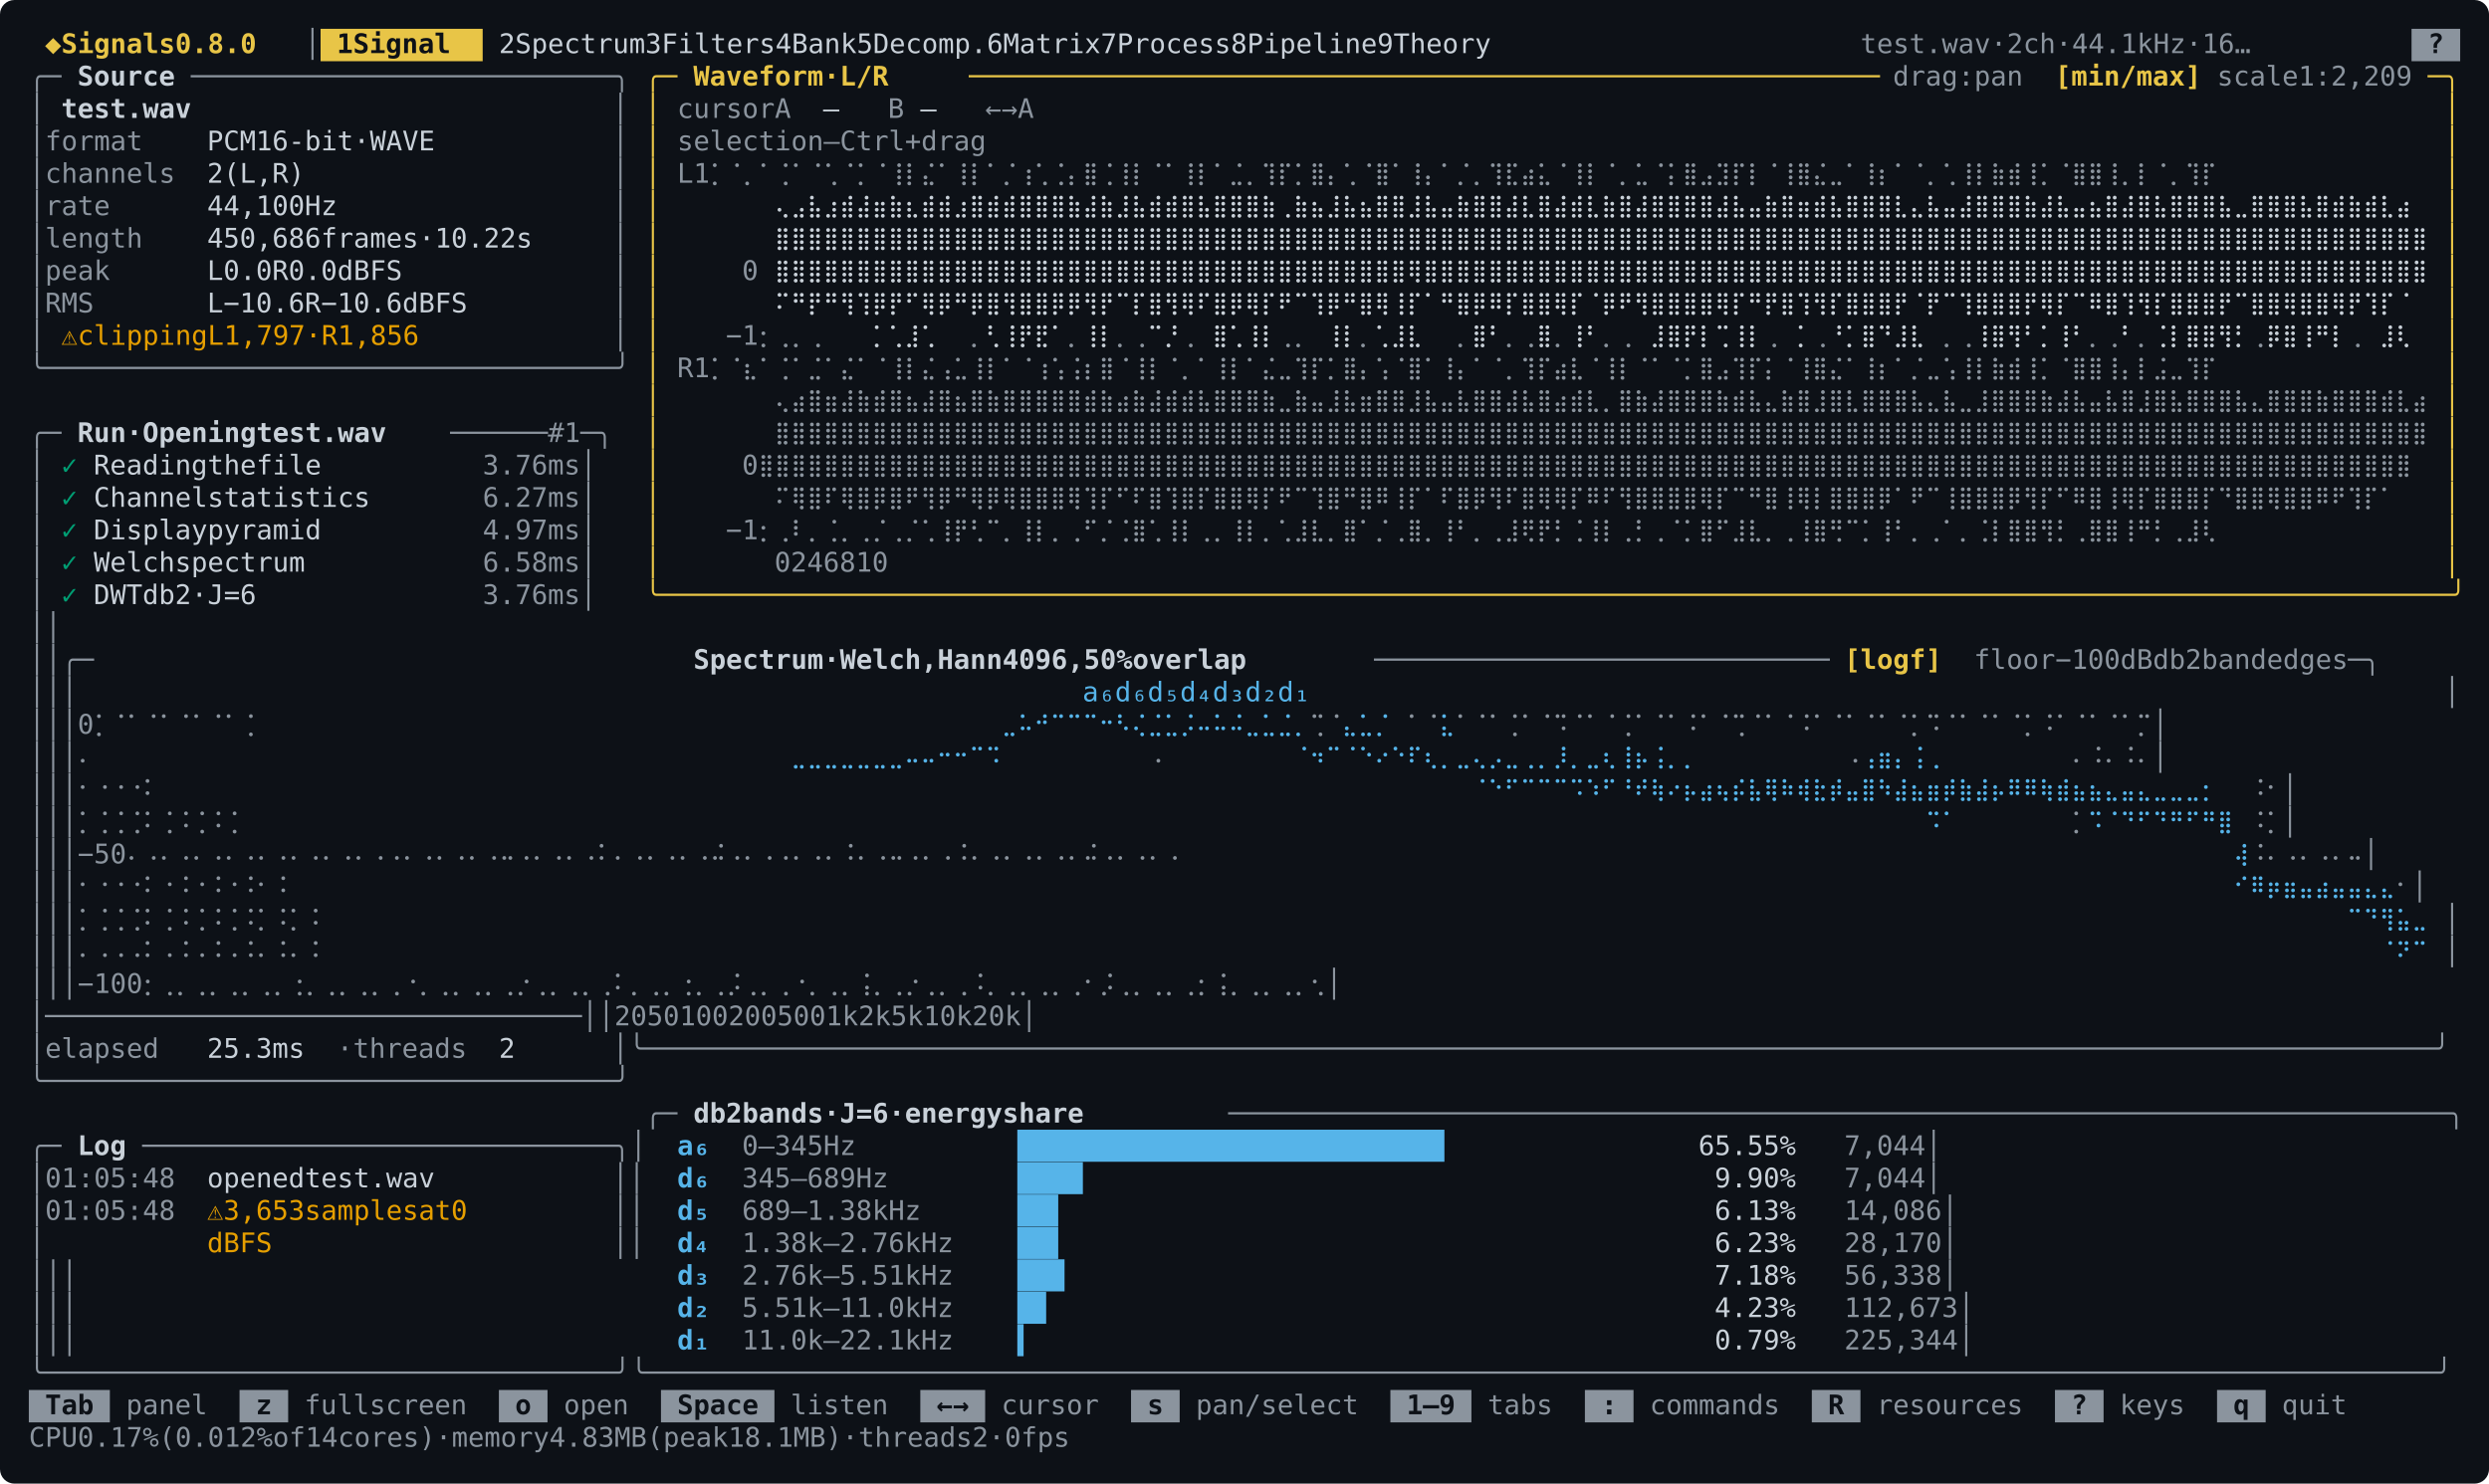
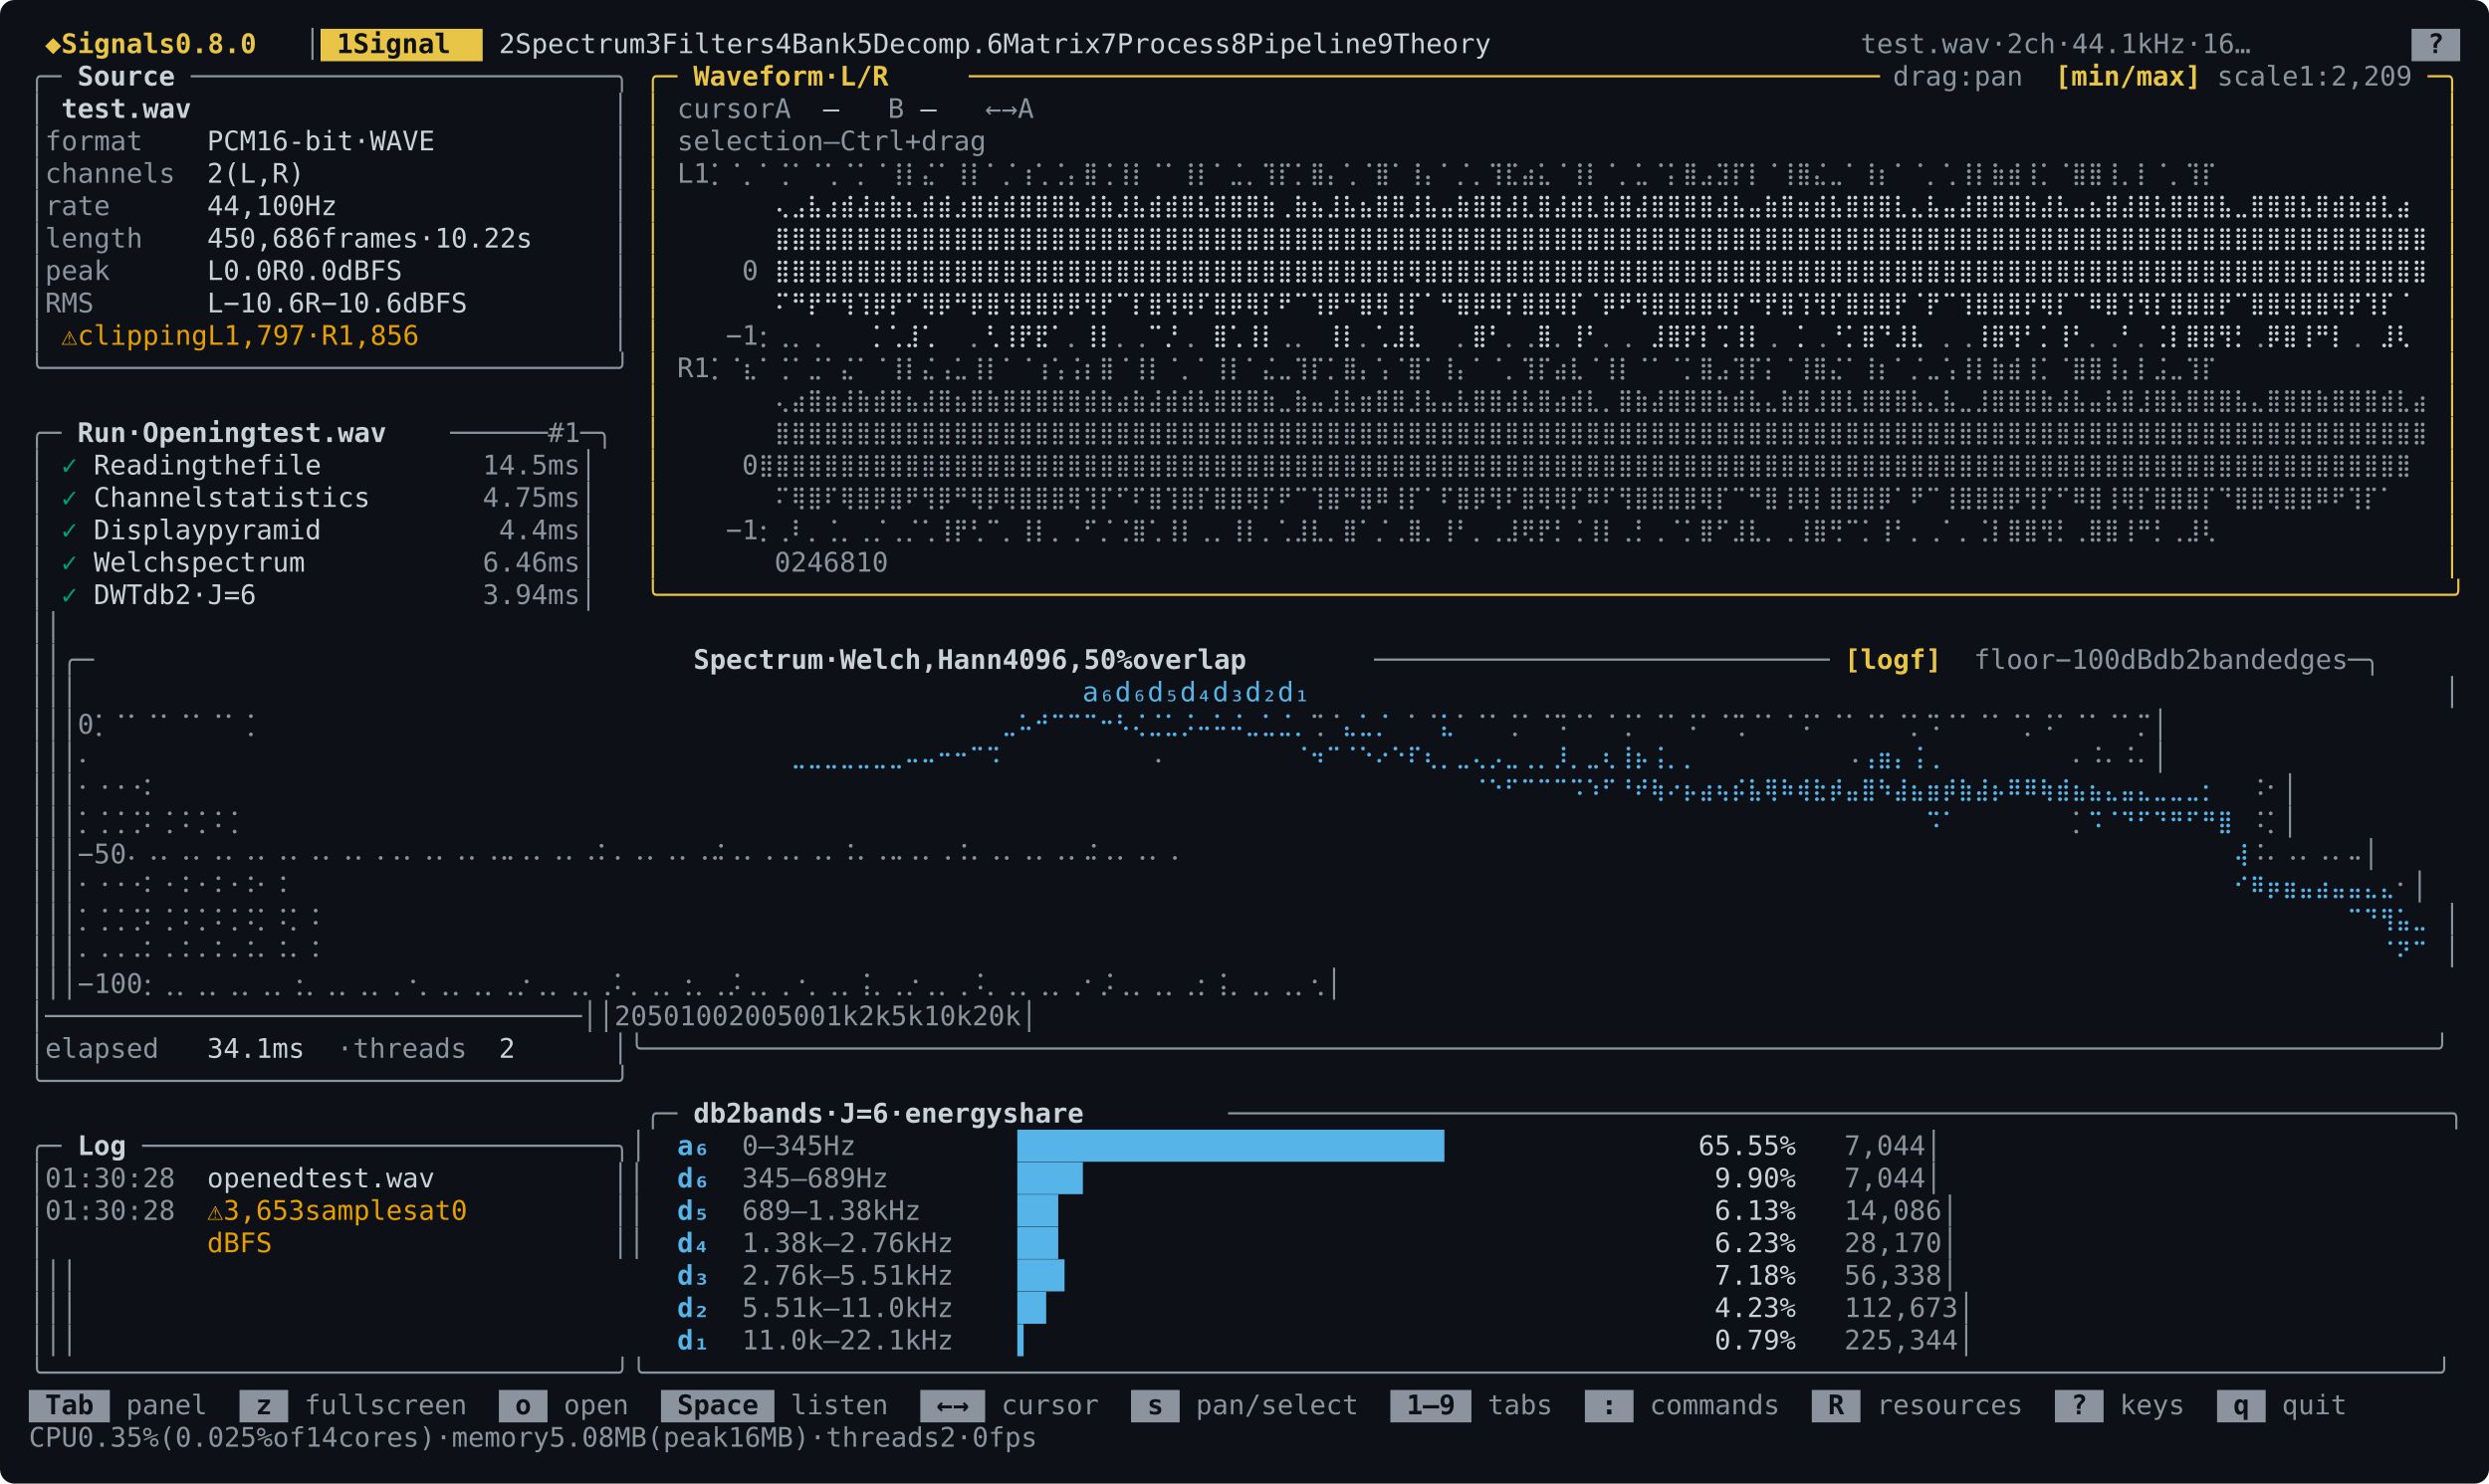
<svg xmlns="http://www.w3.org/2000/svg" width="1382" height="824" viewBox="0 0 1382 824" font-family="ui-monospace, SFMono-Regular, Menlo, Consolas, &quot;DejaVu Sans Mono&quot;, &quot;Liberation Mono&quot;, monospace" font-size="15">
  <rect width="1382" height="824" rx="8" fill="#0d1117" />
  <rect x="178" y="16" width="90" height="18" fill="#e8c547" />
  <rect x="1339" y="16" width="27" height="18" fill="#8b949e" />
  <text x="25 43 52 61 70 79 88 97 115 124 133 142 151" y="29.5" fill="#e8c547" font-weight="bold">◆Signals0.8.0</text>
  <text x="169" y="29.5" fill="#8b949e">│</text>
  <text x="187 205 214 223 232 241 250" y="29.5" fill="#0d1117" font-weight="bold">1Signal</text>
  <text x="277 295 304 313 322 331 340 349 358 385 403 412 421 430 439 448 457 484 502 511 520 529 556 574 583 592 601 610 619 628 655 673 682 691 700 709 718 745 763 772 781 790 799 808 817 844 862 871 880 889 898 907 916 925 952 970 979 988 997 1006 1015" y="29.5" fill="#c9d1d9">2Spectrum3Filters4Bank5Decomp.6Matrix7Process8Pipeline9Theory</text>
  <text x="1033 1042 1051 1060 1069 1078 1087 1096 1114 1132 1150 1159 1177 1195 1204 1213 1222 1240 1249 1258 1276 1294 1303 1312" y="29.5" fill="#8b949e">test.wav·2ch·44.1kHz·16…</text>
  <text x="1348" y="29.5" fill="#0d1117" font-weight="bold">?</text>
  <text x="16 25" y="47.5" fill="#8b949e">╭─</text>
  <text x="43 52 61 70 79 88" y="47.5" fill="#c9d1d9" font-weight="bold">Source</text>
  <text x="106 115 124 133 142 151 160 169 178 187 196 205 214 223 232 241 250 259 268 277 286 295 304 313 322 331 340" y="47.5" fill="#8b949e">──────────────────────────╮</text>
  <text x="358 367" y="47.5" fill="#e8c547">╭─</text>
  <text x="385 394 403 412 421 430 439 448 466 484 502 520" y="47.5" fill="#e8c547" font-weight="bold">Waveform·L/R</text>
  <text x="538 547 556 565 574 583 592 601 610 619 628 637 646 655 664 673 682 691 700 709 718 727 736 745 754 763 772 781 790 799 808 817 826 835 844 853 862 871 880 889 898 907 916 925 934 943 952 961 970 979 988 997 1006 1015 1024 1033" y="47.5" fill="#e8c547">────────────────────────────────────────────────────────</text>
  <text x="1051 1060 1069 1078 1087 1105 1114 1123" y="47.5" fill="#8b949e">drag:pan</text>
  <text x="1141 1150 1159 1168 1177 1186 1195 1204 1213" y="47.5" fill="#e8c547" font-weight="bold">[min/max]</text>
  <text x="1231 1240 1249 1258 1267 1285 1294 1303 1312 1321 1330 1339" y="47.5" fill="#8b949e">scale1:2,209</text>
  <text x="1348 1357" y="47.5" fill="#e8c547">─╮</text>
  <text x="16" y="65.5" fill="#8b949e">│</text>
  <text x="34 43 52 61 70 79 88 97" y="65.5" fill="#c9d1d9" font-weight="bold">test.wav</text>
  <text x="340" y="65.5" fill="#8b949e">│</text>
  <text x="358" y="65.5" fill="#e8c547">│</text>
  <text x="376 385 394 403 412 421 439" y="65.5" fill="#8b949e">cursorA</text>
  <text x="457" y="65.5" fill="#c9d1d9">—</text>
  <text x="493" y="65.5" fill="#8b949e">B</text>
  <text x="511" y="65.5" fill="#c9d1d9">—</text>
  <text x="547 556 574" y="65.5" fill="#8b949e">←→A</text>
  <text x="1357" y="65.5" fill="#e8c547">│</text>
  <text x="16 34 43 52 61 70 79" y="83.5" fill="#8b949e">│format</text>
  <text x="115 124 133 151 160 169 178 187 196 214 232 241 250 259" y="83.5" fill="#c9d1d9">PCM16-bit·WAVE</text>
  <text x="340" y="83.5" fill="#8b949e">│</text>
  <text x="358" y="83.5" fill="#e8c547">│</text>
  <text x="376 385 394 403 412 421 430 439 448 466 484 493 502 511 529 547 556 565 574" y="83.5" fill="#8b949e">selection—Ctrl+drag</text>
  <text x="1357" y="83.5" fill="#e8c547">│</text>
  <text x="16 34 43 52 61 70 79 88 97" y="101.5" fill="#8b949e">│channels</text>
  <text x="115 133 142 151 169 178" y="101.5" fill="#c9d1d9">2(L,R)</text>
  <text x="340" y="101.5" fill="#8b949e">│</text>
  <text x="358" y="101.5" fill="#e8c547">│</text>
  <text x="376 412 430 439 448 457 466 484 493 511 520 538 547 556 565 574 592 601 610 619 628 637 646 655 664 673 682 691 700 709 727 736 745 754 763 772 781 790 808 817 826 835 844 853 862 871 880 889 898 907 916 925 934 943 952 961 970 979 988 997 1006 1024 1033 1042 1051 1060 1078 1087 1096 1105 1114 1123 1132 1141 1150 1159 1168 1177 1186 1195 1204 1213 1222 1231 1240 1249 1258 1267 1276 1285 1294 1303 1312 1321 1330" y="101.5" fill="#8b949e">L1⡁⠈⡀⠁⢈⠁⠈⢁⠈⡁⠈⢸⡇⣌⠁⢸⡇⠁⡈⢰⢁⢈⡄⣿⢈⢸⡇⠈⠁⢸⡇⠁⣈⡀⢹⡏⡁⣿⡄⢁⠈⣿⠁⢸⡄⠁⡈⡀⢹⣏⣴⣅⠈⢸⡇⠈⡀⣁⠈⡅⣿⣠⣹⡏⡇⠈⢸⣿⣌⣀⠁⢸⡆⠁⠈⡀⢁⢸⡇⣷⣾⢸⡁⠈⣿⣿⢸⡀⡇⠈⡀⢹⡏</text>
  <text x="1357" y="101.5" fill="#e8c547">│</text>
  <text x="16 34 43 52 61" y="119.5" fill="#8b949e">│rate</text>
  <text x="115 124 133 142 151 160 178 187" y="119.5" fill="#c9d1d9">44,100Hz</text>
  <text x="340" y="119.5" fill="#8b949e">│</text>
  <text x="358" y="119.5" fill="#e8c547">│</text>
  <text x="430 439 448 457 466 475 484 493 502 511 520 529 538 547 556 565 574 583 592 601 610 619 628 637 646 655 664 673 682 691 700 709 718 727 736 745 754 763 772 781 790 799 808 817 826 835 844 853 862 871 880 898 907 916 925 934 943 952 961 970 979 988 997 1006 1015 1024 1033 1042 1051 1060 1069 1078 1087 1096 1105 1114 1123 1132 1141 1150 1159 1168 1177 1186 1195 1204 1213 1222 1231 1240 1249 1258 1267 1276 1285 1294 1303 1312 1321 1330 1339" y="119.5" fill="#c9d1d9">⢄⣠⣧⣰⣾⣼⣶⣷⣆⣾⣾⣰⣿⣾⣾⣿⣿⣿⣷⣼⣷⣸⣧⣾⣾⣿⣧⣿⣿⣿⣷⢀⣷⣦⣸⣧⣦⣿⣿⣸⣧⣤⣷⣿⣿⣼⣇⣿⣼⣾⣇⣷⣿⣼⣿⣿⣿⣿⣼⣧⣤⣷⣿⣶⣾⣧⣿⣿⣿⣇⣄⣧⣤⣼⣿⣿⣿⣷⣼⣧⣤⣦⣿⣼⣿⣧⣿⣿⣿⣧⣀⣿⣿⣿⣧⣿⣾⣷⣾⣇⣴</text>
  <text x="1357" y="119.5" fill="#e8c547">│</text>
  <text x="16 34 43 52 61 70 79" y="137.5" fill="#8b949e">│length</text>
  <text x="115 124 133 142 151 160 169 187 196 205 214 223 232 250 268 277 286 295 304 322" y="137.5" fill="#c9d1d9">450,686frames·10.22s</text>
  <text x="340" y="137.5" fill="#8b949e">│</text>
  <text x="358" y="137.5" fill="#e8c547">│</text>
  <text x="430 439 448 457 466 475 484 493 502 511 520 529 538 547 556 565 574 583 592 601 610 619 628 637 646 655 664 673 682 691 700 709 718 727 736 745 754 763 772 781 790 799 808 817 826 835 844 853 862 871 880 889 898 907 916 925 934 943 952 961 970 979 988 997 1006 1015 1024 1033 1042 1051 1060 1069 1078 1087 1096 1105 1114 1123 1132 1141 1150 1159 1168 1177 1186 1195 1204 1213 1222 1231 1240 1249 1258 1267 1276 1285 1294 1303 1312 1321 1330 1339" y="137.5" fill="#c9d1d9">⣿⣿⣿⣿⣿⣿⣿⣿⣿⣿⣿⣿⣿⣿⣿⣿⣿⣿⣿⣿⣿⣿⣿⣿⣿⣿⣿⣿⣿⣿⣿⣿⣿⣿⣿⣿⣿⣿⣿⣿⣿⣿⣿⣿⣿⣿⣿⣿⣿⣿⣿⣿⣿⣿⣿⣿⣿⣿⣿⣿⣿⣿⣿⣿⣿⣿⣿⣿⣿⣿⣿⣿⣿⣿⣿⣿⣿⣿⣿⣿⣿⣿⣿⣿⣿⣿⣿⣿⣿⣿⣿⣿⣿⣿⣿⣿⣿⣿⣿⣿⣿⣿</text>
  <text x="1357" y="137.5" fill="#e8c547">│</text>
  <text x="16 34 43 52 61" y="155.5" fill="#8b949e">│peak</text>
  <text x="115 133 142 151 178 196 205 214 232 241 250 259" y="155.5" fill="#c9d1d9">L0.0R0.0dBFS</text>
  <text x="340" y="155.5" fill="#8b949e">│</text>
  <text x="358" y="155.5" fill="#e8c547">│</text>
  <text x="412" y="155.5" fill="#8b949e">0</text>
  <text x="430 439 448 457 466 475 484 493 502 511 520 529 538 547 556 565 574 583 592 601 610 619 628 637 646 655 664 673 682 691 700 709 718 727 736 745 754 763 772 781 790 799 808 817 826 835 844 853 862 871 880 889 898 907 916 925 934 943 952 961 970 979 988 997 1006 1015 1024 1033 1042 1051 1060 1069 1078 1087 1096 1105 1114 1123 1132 1141 1150 1159 1168 1177 1186 1195 1204 1213 1222 1231 1240 1249 1258 1267 1276 1285 1294 1303 1312 1321 1330 1339" y="155.5" fill="#c9d1d9">⣿⣿⣿⣿⣿⣿⣿⣿⣿⣿⣿⣿⣿⣿⣿⣿⣿⣿⣿⣿⣿⣿⣿⣿⣿⣿⣿⣿⣿⣿⣿⣿⣿⣿⣿⣿⣿⣿⣿⢿⣿⣿⣿⣿⣿⣿⣿⣿⣿⣿⣿⣿⣿⣿⣿⣿⣿⣿⣿⣿⣿⣿⣿⣿⣿⣿⣿⣿⣿⣿⣿⣿⣿⣿⣿⣿⣿⣿⣿⣿⣿⣿⣿⣿⣿⣿⣿⣿⣿⣿⣿⣿⣿⣿⣿⣿⣿⣿⣿⣿⣿⣿</text>
  <text x="1357" y="155.5" fill="#e8c547">│</text>
  <text x="16 34 43 52" y="173.5" fill="#8b949e">│RMS</text>
  <text x="115 133 142 151 160 169 196 214 223 232 241 250 268 277 286 295" y="173.5" fill="#c9d1d9">L−10.6R−10.6dBFS</text>
  <text x="340" y="173.5" fill="#8b949e">│</text>
  <text x="358" y="173.5" fill="#e8c547">│</text>
  <text x="430 439 448 457 466 475 484 493 502 511 520 529 538 547 556 565 574 583 592 601 610 619 628 637 646 655 664 673 682 691 700 718 727 736 745 754 763 772 781 790 799 808 817 826 835 844 853 862 871 880 889 898 907 916 925 934 943 952 961 970 979 988 997 1006 1015 1024 1033 1042 1051 1060 1069 1078 1087 1096 1105 1114 1123 1132 1141 1150 1159 1168 1177 1186 1195 1204 1213 1222 1231 1240 1249 1258 1267 1276 1285 1294 1303 1312 1321 1330 1339" y="173.5" fill="#c9d1d9">⠍⠛⡟⠛⢻⢹⡿⡟⠋⢿⡿⠛⡿⣿⢻⣿⣿⡿⡿⢻⡟⠉⡏⣿⢻⢿⠏⣿⡿⢿⡏⠟⠉⢹⡿⠛⣿⢿⢸⡏⠁⠛⣿⡿⠿⡏⣿⣿⢿⡏⠈⡿⠟⢻⣿⣿⣿⣿⢿⡏⠛⡟⣿⢹⢻⡏⣿⣿⣿⡟⠈⡟⠉⢹⣿⣿⣿⡟⢿⡏⠉⠿⣿⢹⢻⡏⣿⣿⣿⡟⠉⣿⣿⢿⣿⣿⢿⡟⢹⡏⠈</text>
  <text x="1357" y="173.5" fill="#e8c547">│</text>
  <text x="16" y="191.5" fill="#8b949e">│</text>
  <text x="34 52 61 70 79 88 97 106 115 133 151 160 169 178 187 205 223 241 250 259 268 277" y="191.5" fill="#e69f00">⚠clippingL1,797·R1,856</text>
  <text x="340" y="191.5" fill="#8b949e">│</text>
  <text x="358" y="191.5" fill="#e8c547">│</text>
  <text x="403 412 430 439 457 466" y="191.5" fill="#8b949e">−1⡂⢀⡀⢀</text>
  <text x="484 493 511 520" y="191.5" fill="#c9d1d9">⡁⢁⣸⢁</text>
  <text x="538" y="191.5" fill="#8b949e">⡀</text>
  <text x="547 556 565 574 583" y="191.5" fill="#c9d1d9">⢃⢸⡟⣟⠁</text>
  <text x="592" y="191.5" fill="#8b949e">⡀</text>
  <text x="601 610" y="191.5" fill="#c9d1d9">⢸⡇</text>
  <text x="619 628" y="191.5" fill="#8b949e">⡀⢀</text>
  <text x="637 646" y="191.5" fill="#c9d1d9">⠉⡘</text>
  <text x="655" y="191.5" fill="#8b949e">⢀</text>
  <text x="673 682 691 700" y="191.5" fill="#c9d1d9">⣿⢁⢸⡇</text>
  <text x="709 727" y="191.5" fill="#8b949e">⢀⡀</text>
  <text x="736 745" y="191.5" fill="#c9d1d9">⢸⡇</text>
  <text x="754" y="191.5" fill="#8b949e">⡀</text>
  <text x="763 781 790" y="191.5" fill="#c9d1d9">⢁⣸⣇</text>
  <text x="808" y="191.5" fill="#8b949e">⡀</text>
  <text x="817 826" y="191.5" fill="#c9d1d9">⣿⠃</text>
  <text x="835 844" y="191.5" fill="#8b949e">⡀⢀</text>
  <text x="853" y="191.5" fill="#c9d1d9">⣿</text>
  <text x="862" y="191.5" fill="#8b949e">⡀</text>
  <text x="871 880" y="191.5" fill="#c9d1d9">⢸⠃</text>
  <text x="889 898" y="191.5" fill="#8b949e">⡀⢀</text>
  <text x="916 925 934 943 952 961 970" y="191.5" fill="#c9d1d9">⣸⣿⡟⡇⢉⢸⡇</text>
  <text x="979" y="191.5" fill="#8b949e">⢀</text>
  <text x="997" y="191.5" fill="#c9d1d9">⡁</text>
  <text x="1006" y="191.5" fill="#8b949e">⢀</text>
  <text x="1015 1024 1033 1042 1051 1060" y="191.5" fill="#c9d1d9">⠘⡁⣿⠙⣸⣇</text>
  <text x="1078 1087" y="191.5" fill="#8b949e">⡀⢀</text>
  <text x="1096 1105 1114 1123 1132 1141 1150" y="191.5" fill="#c9d1d9">⢸⣿⢻⠃⡁⢸⠃</text>
  <text x="1159 1168" y="191.5" fill="#8b949e">⡀⢀</text>
  <text x="1177" y="191.5" fill="#c9d1d9">⠃</text>
  <text x="1186" y="191.5" fill="#8b949e">⡀</text>
  <text x="1195 1204 1213 1222 1231 1240" y="191.5" fill="#c9d1d9">⢈⡇⣿⣿⢻⡃</text>
  <text x="1249" y="191.5" fill="#8b949e">⢀</text>
  <text x="1258 1267 1276 1285 1294" y="191.5" fill="#c9d1d9">⡿⣿⢸⠛⡇</text>
  <text x="1303" y="191.5" fill="#8b949e">⢀</text>
  <text x="1321 1330" y="191.5" fill="#c9d1d9">⣸⢇</text>
  <text x="1357" y="191.5" fill="#e8c547">│</text>
  <text x="16 25 34 43 52 61 70 79 88 97 106 115 124 133 142 151 160 169 178 187 196 205 214 223 232 241 250 259 268 277 286 295 304 313 322 331 340" y="209.5" fill="#8b949e">╰───────────────────────────────────╯</text>
  <text x="358" y="209.5" fill="#e8c547">│</text>
  <text x="376 412 430 439 448 457 466 484 493 511 520 538 547 556 565 574 583 592 601 610 619 628 637 646 655 664 673 682 691 700 709 718 727 736 745 754 763 772 781 790 808 817 826 835 844 853 862 871 880 889 898 907 916 925 934 943 952 961 970 979 997 1006 1024 1033 1042 1051 1060 1078 1087 1096 1105 1114 1132 1141 1150 1159 1168 1177 1186 1195 1204 1213 1222 1231 1240 1249 1258 1267 1276 1285 1294 1303 1312 1321 1330" y="209.5" fill="#8b949e">R1⡁⠈⣆⠁⢈⠁⣈⠁⣌⠁⠈⢸⡇⣌⢠⣁⢸⡇⠁⠈⢰⢡⢨⡆⣿⠈⢸⡇⠈⡀⠁⢸⡇⠁⣌⣀⢹⡏⡁⣿⡄⢡⠈⣿⠁⢸⡄⠁⠈⡀⢹⡏⣴⣇⠈⢸⡇⠈⠁⠈⡁⣿⣠⢹⡏⡅⠈⢸⣿⣌⠁⢸⡆⠁⡈⣀⢡⢸⡇⣷⣾⢸⡁⠈⣿⣿⢸⡄⡇⣨⣀⢹⡏</text>
  <text x="1357" y="209.5" fill="#e8c547">│</text>
  <text x="358" y="227.5" fill="#e8c547">│</text>
  <text x="430 439 448 457 466 475 484 493 502 511 520 529 538 547 556 565 574 583 592 601 610 619 628 637 646 655 664 673 682 691 700 709 718 727 736 745 754 763 772 781 790 799 808 817 826 835 844 853 862 871 880 889 898 907 916 925 934 943 952 961 970 979 988 997 1006 1015 1024 1033 1042 1051 1060 1069 1078 1087 1096 1105 1114 1123 1132 1141 1150 1159 1168 1177 1186 1195 1204 1213 1222 1231 1240 1249 1258 1267 1276 1285 1294 1303 1312 1321 1330 1339" y="227.5" fill="#8b949e">⢄⣴⣿⣶⣼⣷⣾⣿⣦⣼⣿⣦⣿⣷⣿⣿⣿⣿⣿⣾⣷⣴⣷⣼⣾⣾⣧⣿⣿⣿⣷⣀⣷⣤⣸⣧⣶⣿⣿⣸⣧⣤⣧⣿⣿⣼⣧⣿⣴⣾⣇⡀⣿⣷⣼⣿⣿⣿⣷⣾⣧⣄⣷⣿⣸⣿⣇⣿⣿⣿⣧⣄⣧⣀⣸⣿⣿⣿⣷⣼⣧⣤⣧⣿⣸⣿⣧⣿⣿⣿⣧⣄⣿⣿⣿⣷⣿⣿⣿⣾⣇⣴</text>
  <text x="1357" y="227.5" fill="#e8c547">│</text>
  <text x="16 25" y="245.5" fill="#8b949e">╭─</text>
  <text x="43 52 61 79 97 106 115 124 133 142 151 169 178 187 196 205 214 223 232" y="245.5" fill="#c9d1d9" font-weight="bold">Run·Openingtest.wav</text>
  <text x="250 259 268 277 286 295 313 322 331 340" y="245.5" fill="#8b949e">──────#1─╮</text>
  <text x="358" y="245.5" fill="#e8c547">│</text>
  <text x="430 439 448 457 466 475 484 493 502 511 520 529 538 547 556 565 574 583 592 601 610 619 628 637 646 655 664 673 682 691 700 709 718 727 736 745 754 763 772 781 790 799 808 817 826 835 844 853 862 871 880 889 898 907 916 925 934 943 952 961 970 979 988 997 1006 1015 1024 1033 1042 1051 1060 1069 1078 1087 1096 1105 1114 1123 1132 1141 1150 1159 1168 1177 1186 1195 1204 1213 1222 1231 1240 1249 1258 1267 1276 1285 1294 1303 1312 1321 1330 1339" y="245.5" fill="#8b949e">⣿⣿⣿⣿⣿⣿⣿⣿⣿⣿⣿⣿⣿⣿⣿⣿⣿⣿⣿⣿⣿⣿⣿⣿⣿⣿⣿⣿⣿⣿⣿⣿⣿⣿⣿⣿⣿⣿⣿⣿⣿⣿⣿⣿⣿⣿⣿⣿⣿⣿⣿⣿⣿⣿⣿⣿⣿⣿⣿⣿⣿⣿⣿⣿⣿⣿⣿⣿⣿⣿⣿⣿⣿⣿⣿⣿⣿⣿⣿⣿⣿⣿⣿⣿⣿⣿⣿⣿⣿⣿⣿⣿⣿⣿⣿⣿⣿⣿⣿⣿⣿⣿</text>
  <text x="1357" y="245.5" fill="#e8c547">│</text>
  <text x="16" y="263.5" fill="#8b949e">│</text>
  <text x="34" y="263.5" fill="#009e73">✓</text>
  <text x="52 61 70 79 88 97 106 124 133 142 160 169 178 187" y="263.5" fill="#c9d1d9">Readingthefile</text>
-   <text x="268 277 286 295 313 322 340" y="263.5" fill="#8b949e">3.76ms│</text>
+   <text x="268 277 286 295 313 322 340" y="263.5" fill="#8b949e">14.5ms│</text>
  <text x="358" y="263.5" fill="#e8c547">│</text>
  <text x="412 430 439 448 457 466 475 484 493 502 511 520 529 538 547 556 565 574 583 592 601 610 619 628 637 646 655 664 673 682 691 700 709 718 727 736 745 754 763 772 781 790 799 808 817 826 835 844 853 862 871 880 889 898 907 916 925 934 943 952 961 970 979 988 997 1006 1015 1024 1033 1042 1051 1060 1069 1078 1087 1096 1105 1114 1123 1132 1141 1150 1159 1168 1177 1186 1195 1204 1213 1222 1231 1240 1249 1258 1267 1276 1285 1294 1303 1312 1321 1330 1339" y="263.5" fill="#8b949e">0⣿⣿⣿⣿⣿⣿⣿⣿⣿⣿⣿⣿⣿⣿⣿⣿⣿⣿⣿⣿⣿⣿⣿⣿⣿⣿⣿⣿⣿⣿⣿⣿⣿⣿⣿⣿⣿⣿⣿⣿⣿⣿⣿⣿⣿⣿⣿⣿⣿⣿⣿⣿⣿⣿⣿⣿⣿⣿⣿⣿⣿⣿⣿⣿⣿⣿⣿⣿⣿⣿⣿⣿⣿⣿⣿⣿⣿⣿⣿⣿⣿⣿⣿⣿⣿⣿⣿⣿⣿⣿⣿⣿⣿⣿⣿⣿⣿⣿⣿⣿⣿⣿</text>
  <text x="1357" y="263.5" fill="#e8c547">│</text>
  <text x="16" y="281.5" fill="#8b949e">│</text>
  <text x="34" y="281.5" fill="#009e73">✓</text>
  <text x="52 61 70 79 88 97 106 124 133 142 151 160 169 178 187 196 205" y="281.5" fill="#c9d1d9">Channelstatistics</text>
-   <text x="268 277 286 295 313 322 340" y="281.5" fill="#8b949e">6.27ms│</text>
+   <text x="268 277 286 295 313 322 340" y="281.5" fill="#8b949e">4.75ms│</text>
  <text x="358" y="281.5" fill="#e8c547">│</text>
  <text x="430 439 448 457 466 475 484 493 502 511 520 529 538 547 556 565 574 583 592 601 610 619 628 637 646 655 664 673 682 691 700 718 727 736 745 754 763 772 781 790 799 808 817 826 835 844 853 862 871 880 898 907 916 925 934 943 952 961 970 979 988 997 1006 1015 1024 1033 1042 1051 1060 1069 1078 1087 1096 1105 1114 1123 1132 1141 1150 1159 1168 1177 1186 1195 1204 1213 1222 1231 1240 1249 1258 1267 1276 1285 1294 1303 1312 1321 1330 1339" y="281.5" fill="#8b949e">⠍⢿⣿⠏⢿⣿⡿⣿⠟⢻⡿⠛⢿⡿⢿⣿⣿⣿⢿⢹⡏⠋⠏⣿⢹⣿⡏⣿⣿⢿⡏⠟⠉⢹⣿⠛⣿⠿⢸⡏⠁⠏⣿⡿⢻⠏⣿⢿⢿⡏⠿⠏⢻⣿⣿⣿⣿⢿⡏⠉⠛⣿⢸⢿⡇⣿⣿⣿⡿⠁⠟⠉⢸⣿⣿⣿⡿⢻⡏⠋⠿⣿⢸⢿⡏⣿⣿⣿⡏⠙⣿⣿⢿⣿⣿⠿⠟⢹⡏⠁</text>
  <text x="1357" y="281.5" fill="#e8c547">│</text>
  <text x="16" y="299.5" fill="#8b949e">│</text>
  <text x="34" y="299.5" fill="#009e73">✓</text>
  <text x="52 61 70 79 88 97 106 124 133 142 151 160 169 178" y="299.5" fill="#c9d1d9">Displaypyramid</text>
-   <text x="268 277 286 295 313 322 340" y="299.5" fill="#8b949e">4.97ms│</text>
+   <text x="277 286 295 313 322 340" y="299.5" fill="#8b949e">4.4ms│</text>
  <text x="358" y="299.5" fill="#e8c547">│</text>
  <text x="403 412 430 439 448 457 466 484 493 511 520 538 547 556 565 574 583 592 601 610 619 628 637 646 655 673 682 691 700 709 727 736 745 754 763 781 790 808 817 826 835 844 853 862 871 880 889 898 916 925 934 943 952 961 970 979 997 1006 1015 1024 1033 1042 1051 1060 1078 1087 1096 1105 1114 1123 1132 1141 1150 1159 1168 1177 1186 1195 1204 1213 1222 1231 1240 1249 1258 1267 1276 1285 1294 1303 1321 1330" y="299.5" fill="#8b949e">−1⡂⢀⠇⡀⢈⡀⢀⡈⢀⡈⢁⢸⡟⢃⠉⡀⢸⡇⡀⢀⠋⡈⢈⣿⢁⢸⡇⢀⡀⢸⡇⡀⢁⣸⣇⡀⣿⠁⡈⢀⣿⡀⢸⠃⡀⢀⣸⢟⡟⡃⢈⢸⡇⢀⡃⢀⠈⡁⣿⠋⣸⣇⡀⢀⢸⣿⢛⠉⡁⢸⠃⡀⢀⠁⡀⢈⡇⣿⣿⢻⡃⢀⣿⣿⢸⠛⡃⢀⣸⢇</text>
  <text x="1357" y="299.5" fill="#e8c547">│</text>
  <text x="16" y="317.5" fill="#8b949e">│</text>
  <text x="34" y="317.5" fill="#009e73">✓</text>
  <text x="52 61 70 79 88 106 115 124 133 142 151 160 169" y="317.5" fill="#c9d1d9">Welchspectrum</text>
-   <text x="268 277 286 295 313 322 340" y="317.5" fill="#8b949e">6.58ms│</text>
+   <text x="268 277 286 295 313 322 340" y="317.5" fill="#8b949e">6.46ms│</text>
  <text x="358" y="317.5" fill="#e8c547">│</text>
  <text x="430 610 781 961 1141 1312 1321" y="317.5" fill="#8b949e">0246810</text>
  <text x="1357" y="317.5" fill="#e8c547">│</text>
  <text x="16" y="335.5" fill="#8b949e">│</text>
  <text x="34" y="335.5" fill="#009e73">✓</text>
  <text x="52 61 70 88 97 106 124 142 160 178" y="335.5" fill="#c9d1d9">DWTdb2·J=6</text>
-   <text x="268 277 286 295 313 322 340" y="335.5" fill="#8b949e">3.76ms│</text>
+   <text x="268 277 286 295 313 322 340" y="335.5" fill="#8b949e">3.94ms│</text>
  <text x="358 367 376 385 394 403 412 421 430 439 448 457 466 475 484 493 502 511 520 529 538 547 556 565 574 583 592 601 610 619 628 637 646 655 664 673 682 691 700 709 718 727 736 745 754 763 772 781 790 799 808 817 826 835 844 853 862 871 880 889 898 907 916 925 934 943 952 961 970 979 988 997 1006 1015 1024 1033 1042 1051 1060 1069 1078 1087 1096 1105 1114 1123 1132 1141 1150 1159 1168 1177 1186 1195 1204 1213 1222 1231 1240 1249 1258 1267 1276 1285 1294 1303 1312 1321 1330 1339 1348 1357" y="335.5" fill="#e8c547">╰──────────────────────────────────────────────────────────────────────────────────────────────────────────────╯</text>
  <text x="16 340" y="353.5" fill="#8b949e">││</text>
  <text x="16 340 358 367" y="371.5" fill="#8b949e">││╭─</text>
  <text x="385 394 403 412 421 430 439 448 466 484 493 502 511 520 529 547 556 565 574 592 601 610 619 628 646 655 673 691 700 709 718 727 736 745" y="371.5" fill="#c9d1d9" font-weight="bold">Spectrum·Welch,Hann4096,50%overlap</text>
  <text x="763 772 781 790 799 808 817 826 835 844 853 862 871 880 889 898 907 916 925 934 943 952 961 970 979 988 997 1006" y="371.5" fill="#8b949e">────────────────────────────</text>
  <text x="1024 1033 1042 1051 1069 1078" y="371.5" fill="#e8c547" font-weight="bold">[logf]</text>
  <text x="1096 1105 1114 1123 1132 1150 1159 1168 1177 1195 1204 1222 1231 1240 1258 1267 1276 1285 1303 1312 1321 1330 1339 1348 1357" y="371.5" fill="#8b949e">floor−100dBdb2bandedges─╮</text>
  <text x="16 340 358" y="389.5" fill="#8b949e">│││</text>
  <text x="601 610 835 844 925 934 1015 1024 1105 1114 1195 1204 1285 1294" y="389.5" fill="#56b4e9">a₆d₆d₅d₄d₃d₂d₁</text>
  <text x="1357" y="389.5" fill="#8b949e">│</text>
  <text x="16 340 358 412 430 439 457 466 484 493 511 520 538 547" y="407.5" fill="#8b949e">│││0⡁⠈⠁⠈⠁⠈⠁⠈⠁⢈</text>
  <text x="556 565 574 583 592 601 610 619 628 637 646 655 664 673 682 691 700 709 718" y="407.5" fill="#56b4e9">⣀⠥⠚⠉⠉⠉⠒⠣⢌⣈⣁⡨⠤⠥⠬⣀⣁⣈⡀</text>
  <text x="727 736" y="407.5" fill="#8b949e">⢉⠈</text>
  <text x="745 754 763" y="407.5" fill="#56b4e9">⣄⣁⡈</text>
  <text x="781 790" y="407.5" fill="#8b949e">⠁⠈</text>
  <text x="799" y="407.5" fill="#56b4e9">⣅</text>
  <text x="808 817 835 844 862 871 889 898 916 925 934 943 952 970 979 997 1006 1024 1033 1051 1060 1069 1078 1087 1105 1114 1132 1141 1150 1159 1168 1186 1195 1213 1222 1240 1249 1267 1276 1294 1303 1321 1330 1357" y="407.5" fill="#8b949e">⠁⠈⠁⢈⠁⠈⠩⠈⠁⠈⢈⠁⠈⠁⠨⠁⠈⢉⠈⠁⠈⠨⠁⠈⠁⠈⠁⠈⡁⠩⠈⠁⠈⠁⠈⡁⠨⠁⠈⠁⠈⠁⡉│</text>
  <text x="16 340 358 430" y="425.5" fill="#8b949e">│││⠄</text>
  <text x="439 448 457 466 475 484 493 502 511 520 529 538 547" y="425.5" fill="#56b4e9">⣀⣀⣀⣀⣀⣀⣀⠤⠤⠒⠒⠉⠩</text>
  <text x="637" y="425.5" fill="#8b949e">⠠</text>
  <text x="718 727 736 763 772 781 790 799 808 817 826 835 844 853 871 880 889 898 907 916 925 934 979 997 1006" y="425.5" fill="#56b4e9">⠈⠲⠉⠈⠑⠔⠑⠏⢆⡀⣀⢄⡠⣀⢀⡀⡸⡀⣀⢆⢸⡦⢨⡀⡀</text>
  <text x="1024" y="425.5" fill="#8b949e">⠠</text>
  <text x="1033 1051 1060 1069 1096" y="425.5" fill="#56b4e9">⢠⣶⡄⢨⢀</text>
  <text x="1150 1159 1240 1249 1330 1357" y="425.5" fill="#8b949e">⠄⠨⠄⠨⠄│</text>
  <text x="16 340 358 430 547 637 727 799" y="443.5" fill="#8b949e">│││⠂⠐⠐⠐⠅</text>
  <text x="817 844 853 862 871 880 889 898 907 916 925 934 943 952 961 970 979 988 997 1006 1015 1024 1033 1042 1051 1060 1069 1078 1087 1096 1105 1114 1123 1132 1141 1150 1159 1168 1177 1186 1195 1204 1213 1222 1231 1240" y="443.5" fill="#56b4e9">⠈⠑⠋⠉⠉⠉⠩⠱⠋⠘⠞⢷⠔⡦⣴⢦⡮⣧⢿⠷⢾⣗⡾⣤⣿⠳⣼⣦⣶⡾⣷⣼⡦⠿⠿⢷⣾⣦⣦⣄⣤⣄⣀⣀⣀⡂</text>
  <text x="1249 1330 1357" y="443.5" fill="#8b949e">⠨⠂│</text>
  <text x="16 340 358 430 547 637 727 799 844 889 934 979 1024" y="461.5" fill="#8b949e">│││⡁⢈⢈⢈⠅⢈⠨⢈⠨⢈</text>
  <text x="1069 1087" y="461.5" fill="#56b4e9">⠩⠁</text>
  <text x="1150" y="461.5" fill="#8b949e">⡁</text>
  <text x="1159 1177 1186 1195 1204 1213 1222 1231 1240" y="461.5" fill="#56b4e9">⠩⠈⠙⠋⠙⠛⠋⠛⣿</text>
  <text x="1249 1330 1357" y="461.5" fill="#8b949e">⠨⡁│</text>
  <text x="16 340 358 394 403 412 430 439 457 466 484 493 511 520 538 547 565 574 592 601 619 628 637 646 655 673 682 700 709 727 736 754 763 781 790 799 808 817 835 844 862 871 889 898 916 925 934 943 952 970 979 997 1006 1024 1033 1051 1060 1069 1078 1087 1105 1114 1132 1141 1150 1159 1168 1186 1195 1213 1222" y="479.5" fill="#8b949e">│││−50⠄⠠⠄⠠⠄⠠⠄⠠⠄⠠⠄⠠⠄⠠⠄⠠⠠⠄⠠⠄⠠⠄⠠⠤⠠⠄⠠⠄⠠⠅⠄⠠⠄⠠⠄⠠⠬⠠⠄⠠⠠⠄⠠⠄⠨⠄⠠⠤⠠⠄⠠⠨⠄⠠⠄⠠⠄⠠⠄⠬⠠⠄⠠⠄⠠</text>
  <text x="1240" y="479.5" fill="#56b4e9">⢼</text>
  <text x="1249 1267 1276 1294 1303 1321 1330 1357" y="479.5" fill="#8b949e">⠨⠄⠠⠄⠠⠄⠤│</text>
  <text x="16 340 358 430 547 637 727 799 844 889 934 979 1024 1069 1150 1159" y="497.5" fill="#8b949e">│││⠂⠐⠐⠐⠅⠐⠨⠐⠨⠐⠨⠂⠨</text>
  <text x="1240 1249 1258 1267 1276 1285 1294 1303 1312 1321" y="497.5" fill="#56b4e9">⠊⠿⡶⣶⣤⣴⣤⣤⣄⣄</text>
  <text x="1330 1357" y="497.5" fill="#8b949e">⠂│</text>
  <text x="16 340 358 430 547 637 727 799 844 889 934 979 1024 1069 1150 1159 1240 1249" y="515.5" fill="#8b949e">│││⡁⢈⢈⢈⠅⢈⠨⢈⠨⢈⠨⡁⠨⡁⠨</text>
  <text x="1303 1312 1321 1330 1339" y="515.5" fill="#56b4e9">⠉⠙⢻⣥⣀</text>
  <text x="1357" y="515.5" fill="#8b949e">│</text>
  <text x="16 340 358 430 547 637 727 799 844 889 934 979 1024 1069 1150 1159 1240 1249" y="533.5" fill="#8b949e">│││⠄⠠⠠⠠⠅⠠⠨⠠⠨⠠⠨⠄⠨⠄⠨</text>
  <text x="1321 1330 1339" y="533.5" fill="#56b4e9">⠈⠝⠉</text>
  <text x="1357" y="533.5" fill="#8b949e">│</text>
  <text x="16 340 358 385 394 403 412 430 439 457 466 484 493 511 520 538 547 565 574 592 601 619 628 637 646 655 673 682 700 709 727 736 754 763 781 790 799 808 817 835 844 862 871 889 898 916 925 934 943 952 970 979 997 1006 1024 1033 1051 1060 1069 1078 1087 1105 1114 1132 1141 1150 1159 1168 1186 1195 1213 1222 1240 1249 1267 1276 1294 1303 1321 1330 1357" y="551.5" fill="#8b949e">│││−100⡂⢀⡀⢀⡀⢀⡀⢀⡀⢐⡀⢀⡀⢀⡀⢀⠐⡀⢀⡀⢀⡀⢀⡐⢀⡀⢀⡀⢀⠅⡀⢀⡀⢐⡀⢀⡨⢀⡀⢀⠐⡀⢀⡀⢨⡀⢀⡐⢀⡀⢀⠨⡀⢀⡀⢀⡀⢀⠂⡨⢀⡀⢀⡀⢀⡂⢨⡀⢀⡀⢀⡀⢂│</text>
  <text x="16 34 43 52 61 70 79 88 97 106 115 124 133 142 151 160 169 178 187 196 205 214 223 232 241 250 259 268 277 286 295 304 313 322 340 358 430 439 538 547 628 637 646 718 727 736 835 844 853 925 943 1015 1033 1141 1159 1222 1231 1249 1312 1321 1339 1357" y="569.5" fill="#8b949e">│─────────────────────────────────││20501002005001k2k5k10k20k│</text>
  <text x="16 34 43 52 61 70 79 88" y="587.5" fill="#8b949e">│elapsed</text>
-   <text x="115 124 133 142 160 169" y="587.5" fill="#c9d1d9">25.3ms</text>
+   <text x="115 124 133 142 160 169" y="587.5" fill="#c9d1d9">34.1ms</text>
  <text x="187 205 214 223 232 241 250 259" y="587.5" fill="#8b949e">·threads</text>
  <text x="277" y="587.5" fill="#c9d1d9">2</text>
  <text x="340 358 367 376 385 394 403 412 421 430 439 448 457 466 475 484 493 502 511 520 529 538 547 556 565 574 583 592 601 610 619 628 637 646 655 664 673 682 691 700 709 718 727 736 745 754 763 772 781 790 799 808 817 826 835 844 853 862 871 880 889 898 907 916 925 934 943 952 961 970 979 988 997 1006 1015 1024 1033 1042 1051 1060 1069 1078 1087 1096 1105 1114 1123 1132 1141 1150 1159 1168 1177 1186 1195 1204 1213 1222 1231 1240 1249 1258 1267 1276 1285 1294 1303 1312 1321 1330 1339 1348 1357" y="587.5" fill="#8b949e">│╰──────────────────────────────────────────────────────────────────────────────────────────────────────────────╯</text>
  <text x="16 25 34 43 52 61 70 79 88 97 106 115 124 133 142 151 160 169 178 187 196 205 214 223 232 241 250 259 268 277 286 295 304 313 322 331 340" y="605.5" fill="#8b949e">╰───────────────────────────────────╯</text>
  <text x="358 367" y="623.5" fill="#8b949e">╭─</text>
  <text x="385 394 403 421 430 439 448 457 475 493 511 529 547 565 574 583 592 601 610 628 637 646 655 664" y="623.5" fill="#c9d1d9" font-weight="bold">db2bands·J=6·energyshare</text>
  <text x="682 691 700 709 718 727 736 745 754 763 772 781 790 799 808 817 826 835 844 853 862 871 880 889 898 907 916 925 934 943 952 961 970 979 988 997 1006 1015 1024 1033 1042 1051 1060 1069 1078 1087 1096 1105 1114 1123 1132 1141 1150 1159 1168 1177 1186 1195 1204 1213 1222 1231 1240 1249 1258 1267 1276 1285 1294 1303 1312 1321 1330 1339 1348 1357" y="623.5" fill="#8b949e">───────────────────────────────────────────────────────────────────────────╮</text>
  <text x="16 25" y="641.5" fill="#8b949e">╭─</text>
  <text x="43 52 61" y="641.5" fill="#c9d1d9" font-weight="bold">Log</text>
  <text x="79 88 97 106 115 124 133 142 151 160 169 178 187 196 205 214 223 232 241 250 259 268 277 286 295 304 313 322 331 340 358" y="641.5" fill="#8b949e">─────────────────────────────╮│</text>
  <text x="376 385" y="641.5" fill="#56b4e9" font-weight="bold">a₆</text>
  <text x="412 421 430 439 448 466 475" y="641.5" fill="#8b949e">0–345Hz</text>
  <text x="565 574 583 592 601 610 619 628 637 646 655 664 673 682 691 700 709 718 727 736 745 754 763 772 781 790 799" y="641.5" fill="#56b4e9">██████████████████████████▎</text>
  <text x="943 952 961 970 979 997" y="641.5" fill="#c9d1d9">65.55%</text>
  <text x="1024 1033 1042 1051 1060 1357" y="641.5" fill="#8b949e">7,044│</text>
-   <text x="16 34 43 52 61 70 79 88 97" y="659.5" fill="#8b949e">│01:05:48</text>
+   <text x="16 34 43 52 61 70 79 88 97" y="659.5" fill="#8b949e">│01:30:28</text>
  <text x="115 124 133 142 151 160 178 187 196 205 214 223 232 241" y="659.5" fill="#c9d1d9">openedtest.wav</text>
  <text x="340 358" y="659.5" fill="#8b949e">││</text>
  <text x="376 385" y="659.5" fill="#56b4e9" font-weight="bold">d₆</text>
  <text x="412 421 430 439 448 457 466 484 493" y="659.5" fill="#8b949e">345–689Hz</text>
  <text x="565 574 583 592" y="659.5" fill="#56b4e9">████</text>
  <text x="952 961 970 979 997" y="659.5" fill="#c9d1d9">9.90%</text>
  <text x="1024 1033 1042 1051 1060 1357" y="659.5" fill="#8b949e">7,044│</text>
-   <text x="16 34 43 52 61 70 79 88 97" y="677.5" fill="#8b949e">│01:05:48</text>
+   <text x="16 34 43 52 61 70 79 88 97" y="677.5" fill="#8b949e">│01:30:28</text>
  <text x="115 133 142 151 160 169 187 196 205 214 223 232 241 259 268 286" y="677.5" fill="#e69f00">⚠3,653samplesat0</text>
  <text x="340 358" y="677.5" fill="#8b949e">││</text>
  <text x="376 385" y="677.5" fill="#56b4e9" font-weight="bold">d₅</text>
  <text x="412 421 430 439 448 457 466 475 484 502 511" y="677.5" fill="#8b949e">689–1.38kHz</text>
  <text x="565 574 583" y="677.5" fill="#56b4e9">██▌</text>
  <text x="952 961 970 979 997" y="677.5" fill="#c9d1d9">6.13%</text>
  <text x="1024 1033 1042 1051 1060 1069 1357" y="677.5" fill="#8b949e">14,086│</text>
  <text x="16" y="695.5" fill="#8b949e">│</text>
  <text x="115 124 133 142" y="695.5" fill="#e69f00">dBFS</text>
  <text x="340 358" y="695.5" fill="#8b949e">││</text>
  <text x="376 385" y="695.5" fill="#56b4e9" font-weight="bold">d₄</text>
  <text x="412 421 430 439 448 457 466 475 484 493 502 520 529" y="695.5" fill="#8b949e">1.38k–2.76kHz</text>
  <text x="565 574 583" y="695.5" fill="#56b4e9">██▌</text>
  <text x="952 961 970 979 997" y="695.5" fill="#c9d1d9">6.23%</text>
  <text x="1024 1033 1042 1051 1060 1069 1357" y="695.5" fill="#8b949e">28,170│</text>
  <text x="16 340 358" y="713.5" fill="#8b949e">│││</text>
  <text x="376 385" y="713.5" fill="#56b4e9" font-weight="bold">d₃</text>
  <text x="412 421 430 439 448 457 466 475 484 493 502 520 529" y="713.5" fill="#8b949e">2.76k–5.51kHz</text>
  <text x="565 574 583" y="713.5" fill="#56b4e9">██▉</text>
  <text x="952 961 970 979 997" y="713.5" fill="#c9d1d9">7.18%</text>
  <text x="1024 1033 1042 1051 1060 1069 1357" y="713.5" fill="#8b949e">56,338│</text>
  <text x="16 340 358" y="731.5" fill="#8b949e">│││</text>
  <text x="376 385" y="731.5" fill="#56b4e9" font-weight="bold">d₂</text>
  <text x="412 421 430 439 448 457 466 475 484 493 502 520 529" y="731.5" fill="#8b949e">5.51k–11.0kHz</text>
  <text x="565 574" y="731.5" fill="#56b4e9">█▊</text>
  <text x="952 961 970 979 997" y="731.5" fill="#c9d1d9">4.23%</text>
  <text x="1024 1033 1042 1051 1060 1069 1078 1357" y="731.5" fill="#8b949e">112,673│</text>
  <text x="16 340 358" y="749.5" fill="#8b949e">│││</text>
  <text x="376 385" y="749.5" fill="#56b4e9" font-weight="bold">d₁</text>
  <text x="412 421 430 439 448 457 466 475 484 493 502 520 529" y="749.5" fill="#8b949e">11.0k–22.1kHz</text>
  <text x="565" y="749.5" fill="#56b4e9">▍</text>
  <text x="952 961 970 979 997" y="749.5" fill="#c9d1d9">0.79%</text>
  <text x="1024 1033 1042 1051 1060 1069 1078 1357" y="749.5" fill="#8b949e">225,344│</text>
  <text x="16 25 34 43 52 61 70 79 88 97 106 115 124 133 142 151 160 169 178 187 196 205 214 223 232 241 250 259 268 277 286 295 304 313 322 331 340 358 367 376 385 394 403 412 421 430 439 448 457 466 475 484 493 502 511 520 529 538 547 556 565 574 583 592 601 610 619 628 637 646 655 664 673 682 691 700 709 718 727 736 745 754 763 772 781 790 799 808 817 826 835 844 853 862 871 880 889 898 907 916 925 934 943 952 961 970 979 988 997 1006 1015 1024 1033 1042 1051 1060 1069 1078 1087 1096 1105 1114 1123 1132 1141 1150 1159 1168 1177 1186 1195 1204 1213 1222 1231 1240 1249 1258 1267 1276 1285 1294 1303 1312 1321 1330 1339 1348 1357" y="767.5" fill="#8b949e">╰───────────────────────────────────╯╰──────────────────────────────────────────────────────────────────────────────────────────────────────────────╯</text>
  <rect x="16" y="772" width="45" height="18" fill="#8b949e" />
  <rect x="133" y="772" width="27" height="18" fill="#8b949e" />
  <rect x="277" y="772" width="27" height="18" fill="#8b949e" />
  <rect x="367" y="772" width="63" height="18" fill="#8b949e" />
  <rect x="511" y="772" width="36" height="18" fill="#8b949e" />
  <rect x="628" y="772" width="27" height="18" fill="#8b949e" />
  <rect x="772" y="772" width="45" height="18" fill="#8b949e" />
  <rect x="880" y="772" width="27" height="18" fill="#8b949e" />
  <rect x="1006" y="772" width="27" height="18" fill="#8b949e" />
  <rect x="1141" y="772" width="27" height="18" fill="#8b949e" />
  <rect x="1231" y="772" width="27" height="18" fill="#8b949e" />
  <text x="25 34 43" y="785.5" fill="#0d1117" font-weight="bold">Tab</text>
  <text x="70 79 88 97 106" y="785.5" fill="#8b949e">panel</text>
  <text x="142" y="785.5" fill="#0d1117" font-weight="bold">z</text>
  <text x="169 178 187 196 205 214 223 232 241 250" y="785.5" fill="#8b949e">fullscreen</text>
  <text x="286" y="785.5" fill="#0d1117" font-weight="bold">o</text>
  <text x="313 322 331 340" y="785.5" fill="#8b949e">open</text>
  <text x="376 385 394 403 412" y="785.5" fill="#0d1117" font-weight="bold">Space</text>
  <text x="439 448 457 466 475 484" y="785.5" fill="#8b949e">listen</text>
  <text x="520 529" y="785.5" fill="#0d1117" font-weight="bold">←→</text>
  <text x="556 565 574 583 592 601" y="785.5" fill="#8b949e">cursor</text>
  <text x="637" y="785.5" fill="#0d1117" font-weight="bold">s</text>
  <text x="664 673 682 691 700 709 718 727 736 745" y="785.5" fill="#8b949e">pan/select</text>
  <text x="781 790 799" y="785.5" fill="#0d1117" font-weight="bold">1–9</text>
  <text x="826 835 844 853" y="785.5" fill="#8b949e">tabs</text>
  <text x="889" y="785.5" fill="#0d1117" font-weight="bold">:</text>
  <text x="916 925 934 943 952 961 970 979" y="785.5" fill="#8b949e">commands</text>
  <text x="1015" y="785.5" fill="#0d1117" font-weight="bold">R</text>
  <text x="1042 1051 1060 1069 1078 1087 1096 1105 1114" y="785.5" fill="#8b949e">resources</text>
  <text x="1150" y="785.5" fill="#0d1117" font-weight="bold">?</text>
  <text x="1177 1186 1195 1204" y="785.5" fill="#8b949e">keys</text>
  <text x="1240" y="785.5" fill="#0d1117" font-weight="bold">q</text>
  <text x="1267 1276 1285 1294" y="785.5" fill="#8b949e">quit</text>
-   <text x="16 25 34 52 61 70 79 97 115 124 133 142 151 160 178 196 205 223 232 250 259 268 277 286 295 313 331 340 349 358 367 376 394 403 412 421 439 448 466 475 484 493 502 520 529 538 547 565 574 583 601 619 628 637 646 655 664 673 691 709 727 745 754 763" y="803.5" fill="#8b949e">CPU0.17%(0.012%of14cores)·memory4.83MB(peak18.1MB)·threads2·0fps</text>
+   <text x="16 25 34 52 61 70 79 97 115 124 133 142 151 160 178 196 205 223 232 250 259 268 277 286 295 313 331 340 349 358 367 376 394 403 412 421 439 448 466 475 484 493 502 520 529 547 556 565 583 601 610 619 628 637 646 655 673 691 709 727 736 745" y="803.5" fill="#8b949e">CPU0.35%(0.025%of14cores)·memory5.08MB(peak16MB)·threads2·0fps</text>
</svg>
